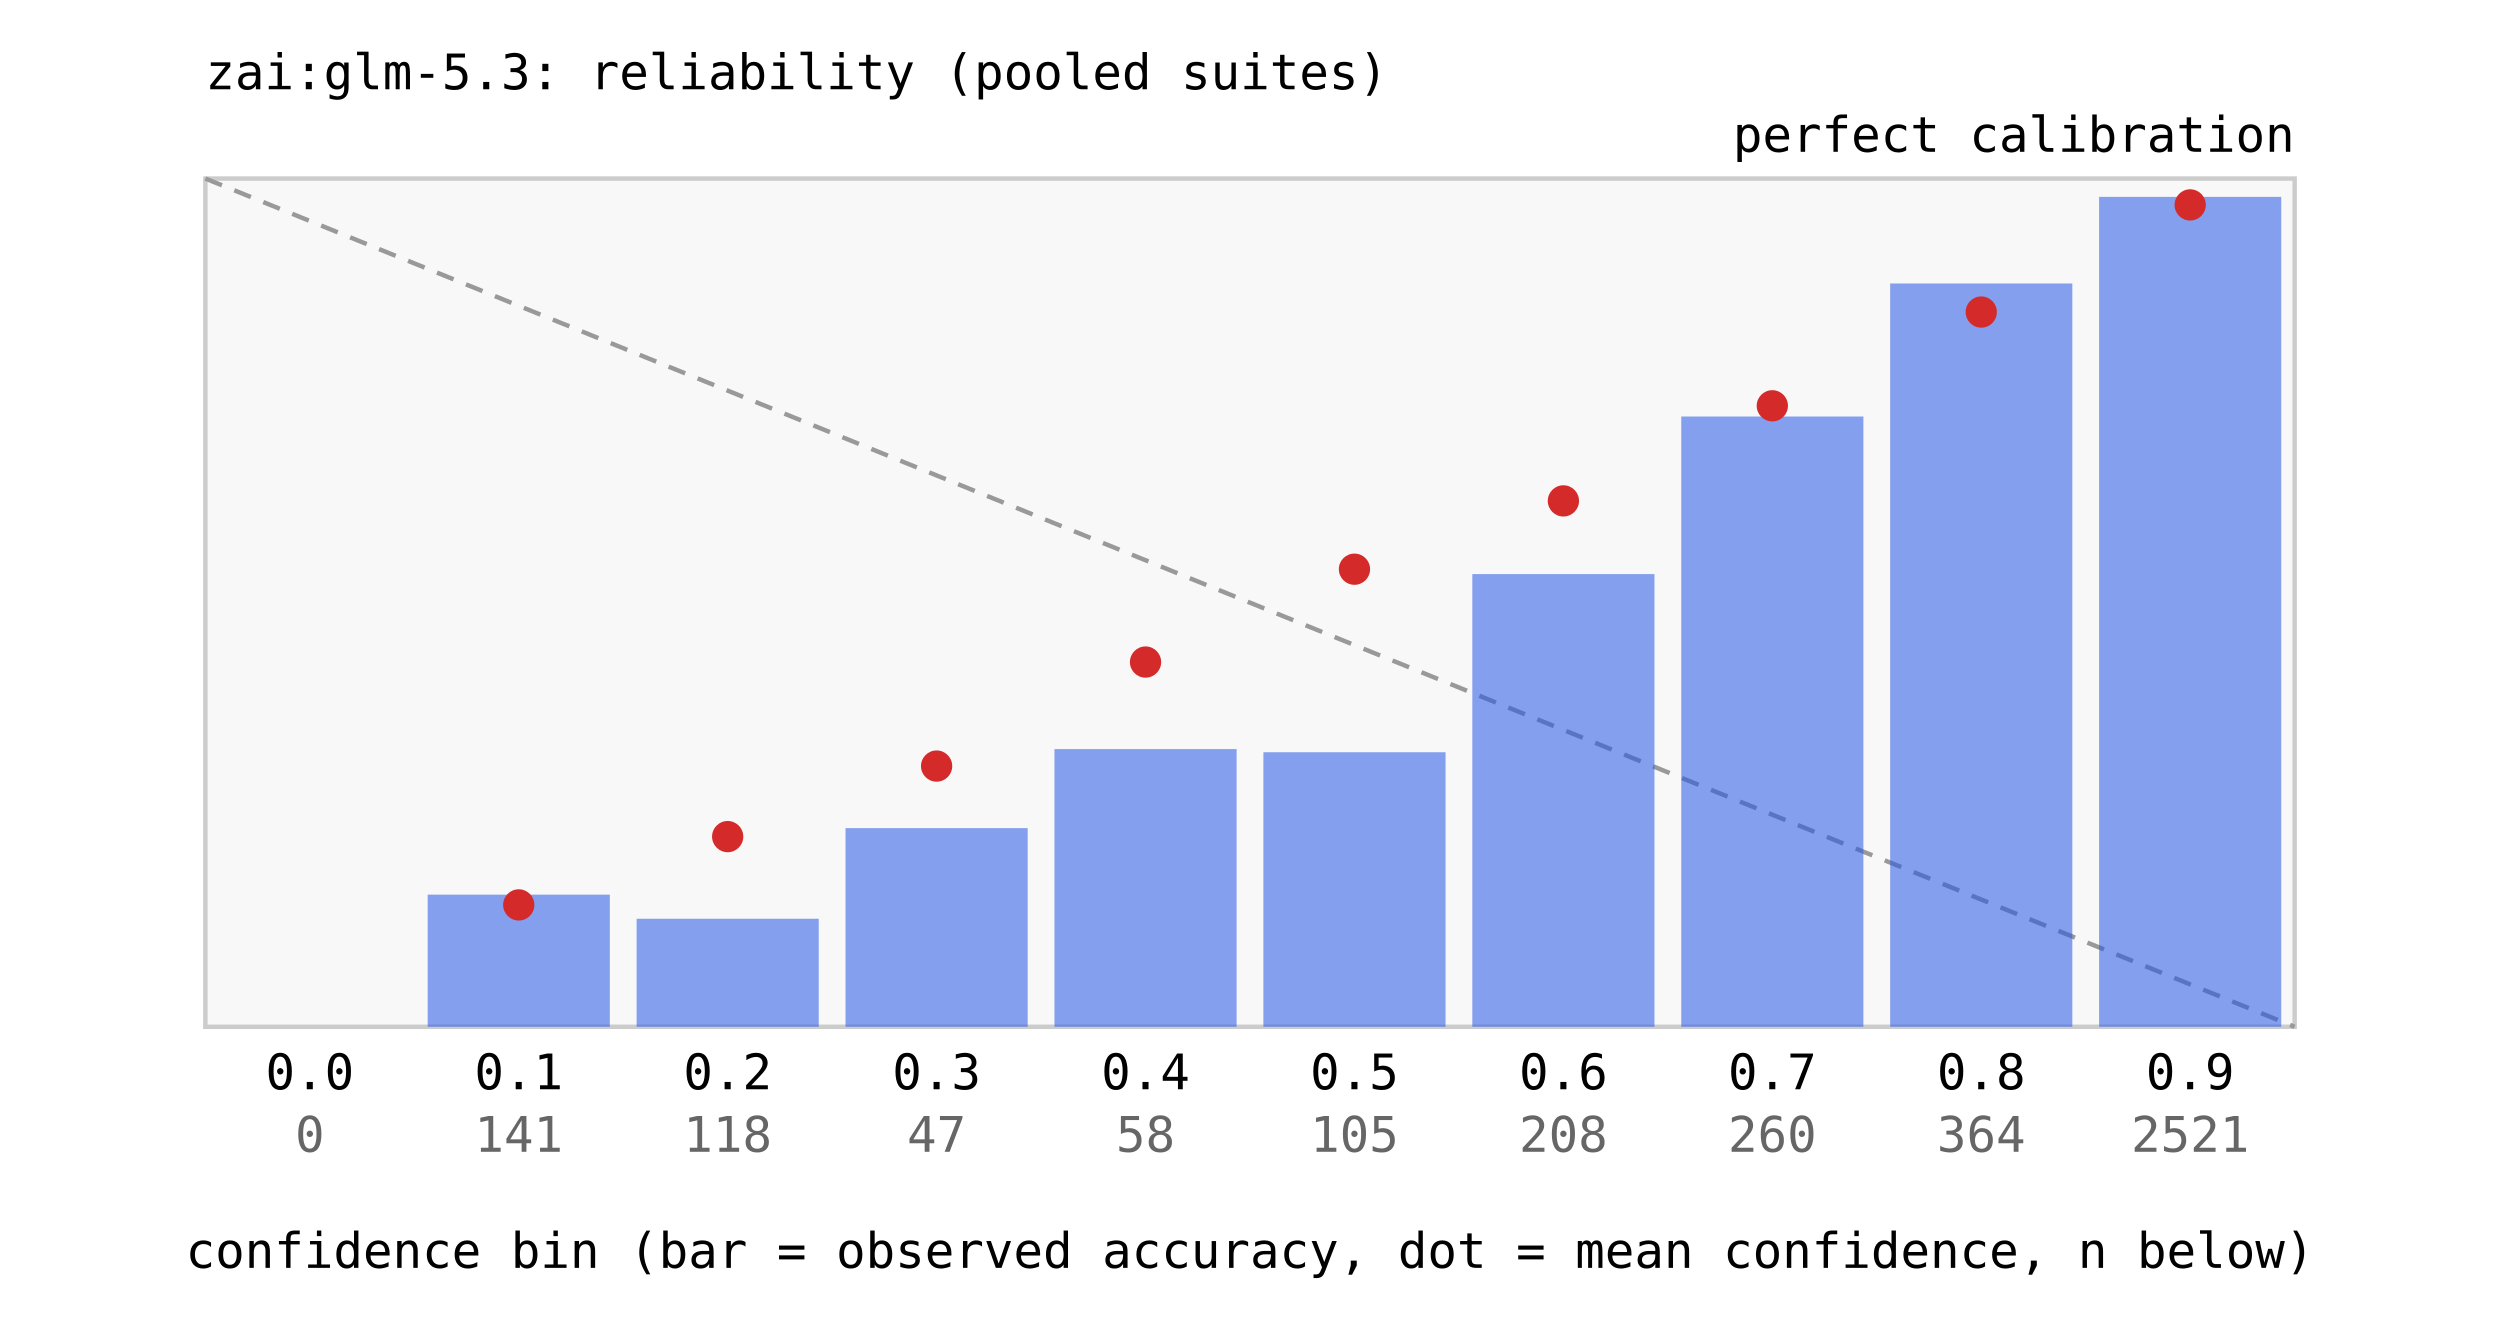
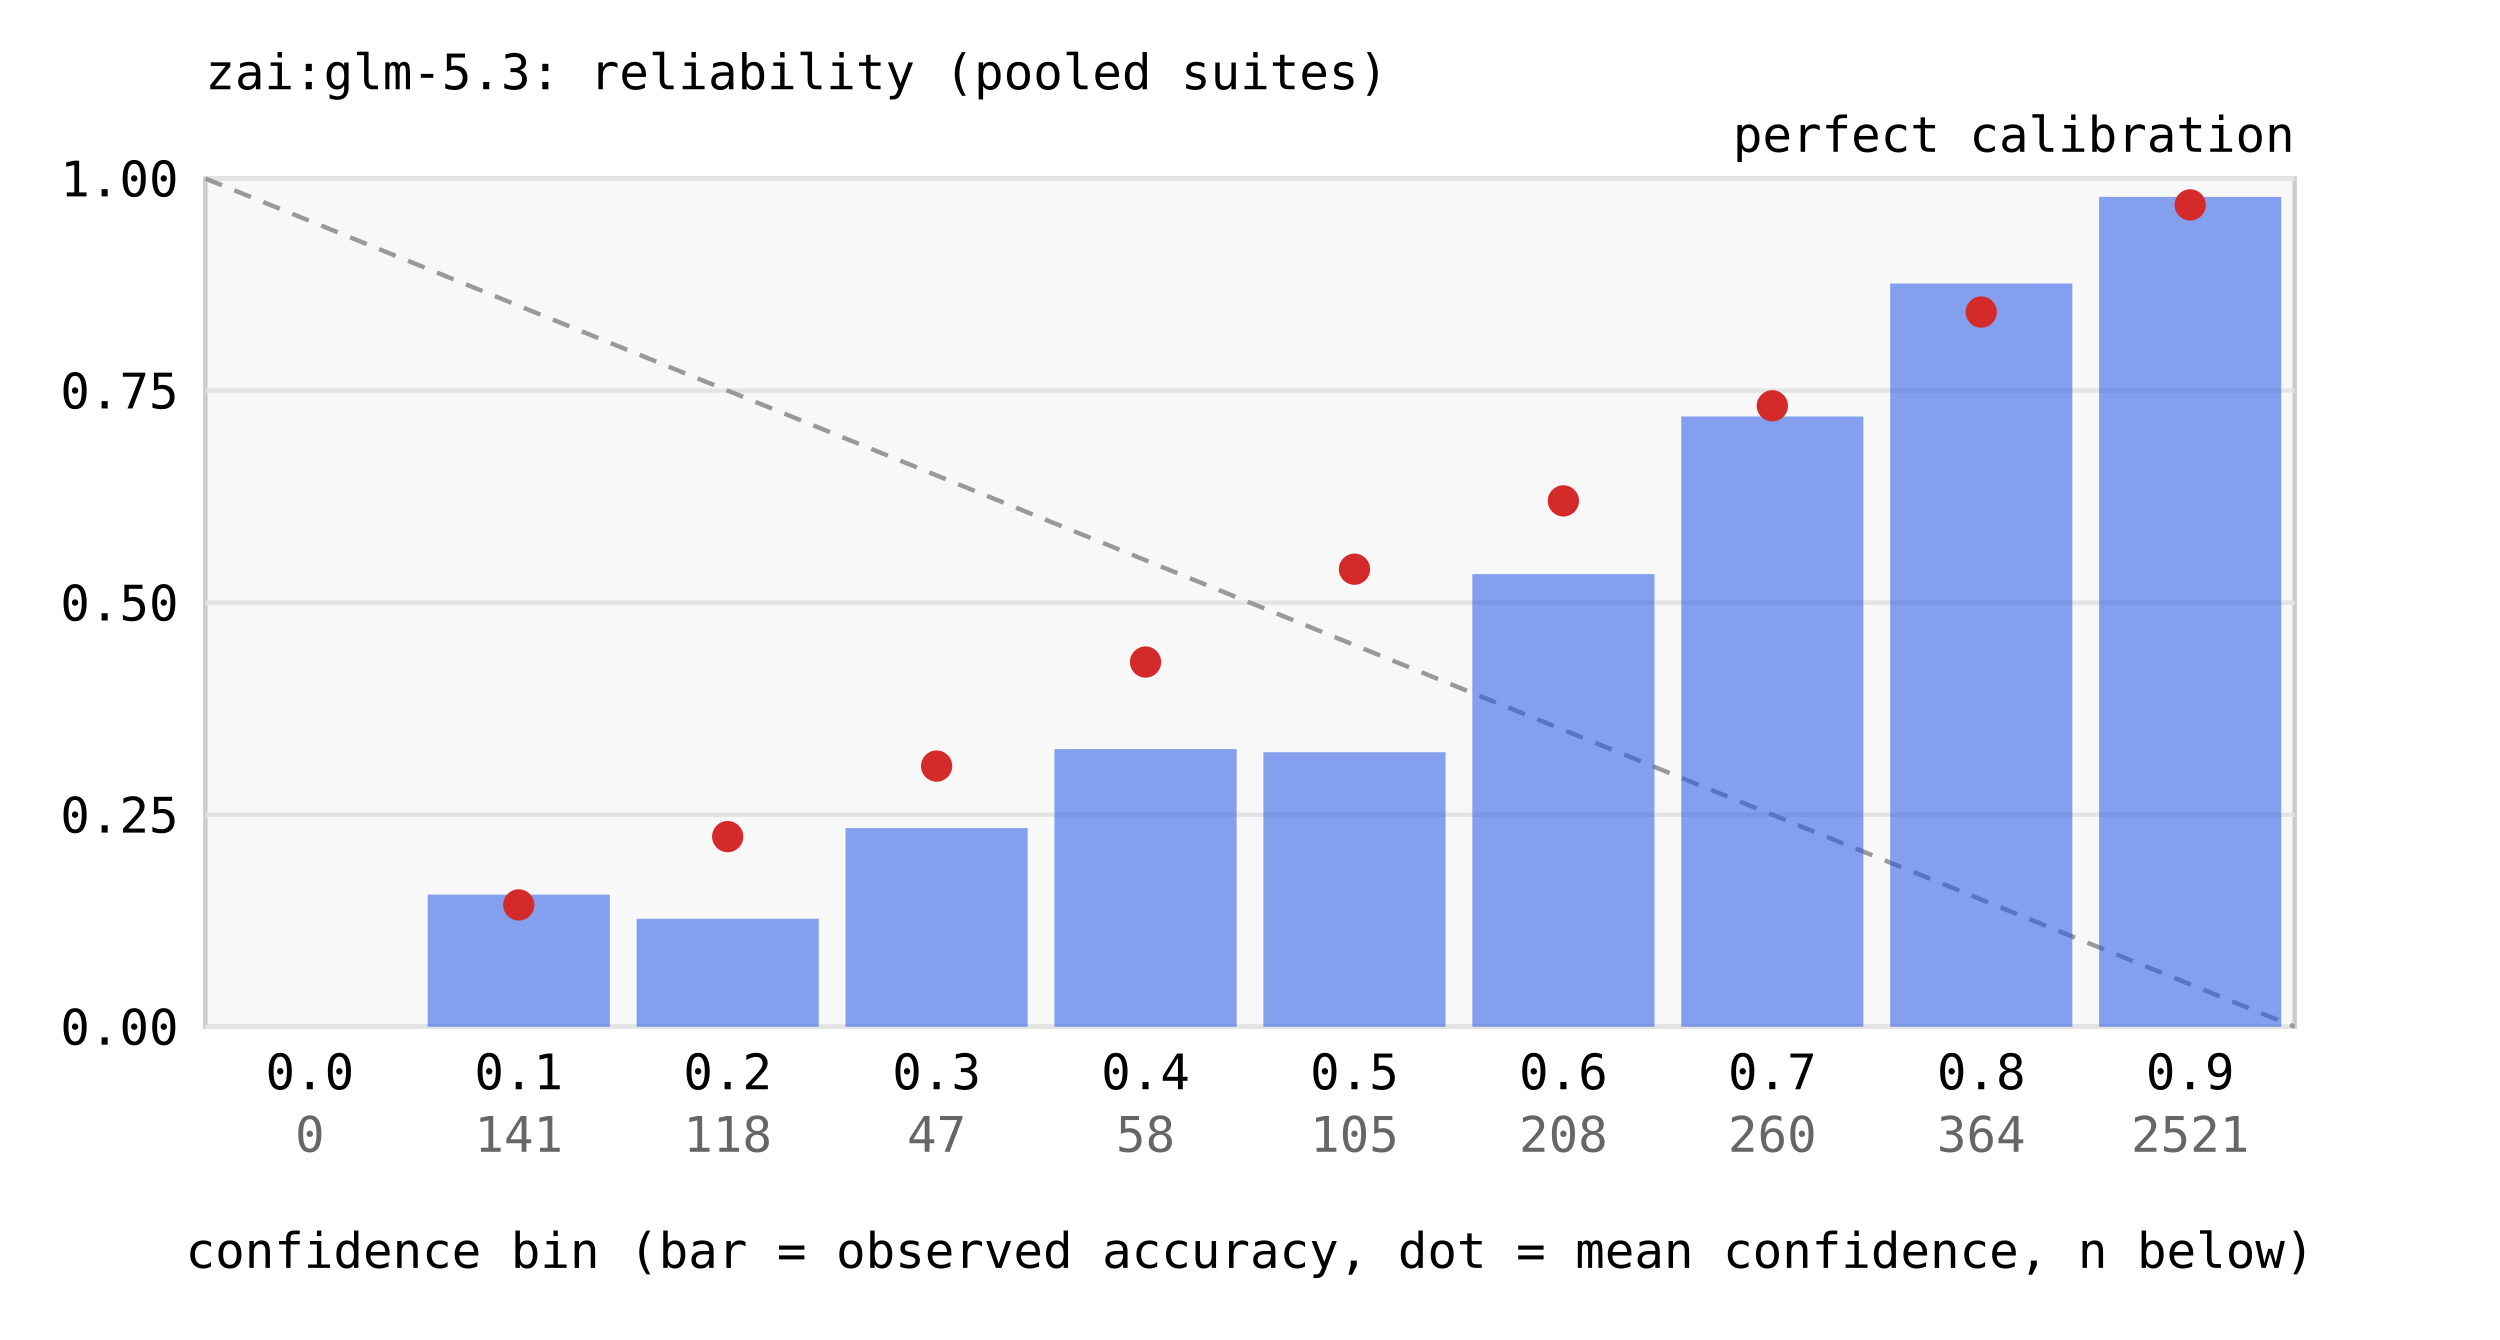
<svg xmlns="http://www.w3.org/2000/svg" width="560" height="300" viewBox="0 0 560 300" font-family="monospace" font-size="11">
  <text x="46.0" y="20">zai:glm-5.3: reliability (pooled suites)</text>
  <rect x="46.0" y="40.0" width="468.0" height="190.0" fill="#f8f8f8" stroke="#ccc" />
+   <line x1="46.0" y1="230.0" x2="514.0" y2="230.0" stroke="#e4e4e4" />
+   <text x="40" y="234.0" text-anchor="end">0.00</text>
+   <line x1="46.0" y1="182.5" x2="514.0" y2="182.5" stroke="#e4e4e4" />
+   <text x="40" y="186.5" text-anchor="end">0.25</text>
+   <line x1="46.0" y1="135.0" x2="514.0" y2="135.0" stroke="#e4e4e4" />
+   <text x="40" y="139.0" text-anchor="end">0.50</text>
+   <line x1="46.0" y1="87.5" x2="514.0" y2="87.5" stroke="#e4e4e4" />
+   <text x="40" y="91.5" text-anchor="end">0.75</text>
+   <line x1="46.0" y1="40.0" x2="514.0" y2="40.0" stroke="#e4e4e4" />
+   <text x="40" y="44.0" text-anchor="end">1.00</text>
  <line x1="46.0" y1="40.0" x2="514.0" y2="230.0" stroke="#999" stroke-dasharray="4 3" />
  <text x="514.0" y="34.0" text-anchor="end">perfect calibration</text>
  <rect x="49.0" y="230.0" width="40.8" height="0.0" fill="#2455e4" opacity="0.55" />
  <text x="69.4" y="244.0" text-anchor="middle">0.0</text>
  <text x="69.4" y="258.0" text-anchor="middle" fill="#666">0</text>
  <rect x="95.8" y="200.4" width="40.8" height="29.6" fill="#2455e4" opacity="0.55" />
  <circle cx="116.2" cy="202.7" r="3.5" fill="#d42a2a" />
  <text x="116.2" y="244.0" text-anchor="middle">0.1</text>
  <text x="116.2" y="258.0" text-anchor="middle" fill="#666">141</text>
  <rect x="142.6" y="205.8" width="40.8" height="24.2" fill="#2455e4" opacity="0.55" />
  <circle cx="163.0" cy="187.4" r="3.5" fill="#d42a2a" />
  <text x="163.0" y="244.0" text-anchor="middle">0.2</text>
  <text x="163.0" y="258.0" text-anchor="middle" fill="#666">118</text>
  <rect x="189.4" y="185.5" width="40.8" height="44.5" fill="#2455e4" opacity="0.55" />
  <circle cx="209.8" cy="171.6" r="3.5" fill="#d42a2a" />
  <text x="209.8" y="244.0" text-anchor="middle">0.3</text>
  <text x="209.8" y="258.0" text-anchor="middle" fill="#666">47</text>
  <rect x="236.2" y="167.8" width="40.8" height="62.2" fill="#2455e4" opacity="0.55" />
  <circle cx="256.6" cy="148.3" r="3.5" fill="#d42a2a" />
  <text x="256.6" y="244.0" text-anchor="middle">0.4</text>
  <text x="256.6" y="258.0" text-anchor="middle" fill="#666">58</text>
  <rect x="283.0" y="168.5" width="40.8" height="61.5" fill="#2455e4" opacity="0.55" />
  <circle cx="303.4" cy="127.5" r="3.5" fill="#d42a2a" />
  <text x="303.4" y="244.0" text-anchor="middle">0.5</text>
  <text x="303.4" y="258.0" text-anchor="middle" fill="#666">105</text>
  <rect x="329.8" y="128.6" width="40.8" height="101.4" fill="#2455e4" opacity="0.55" />
  <circle cx="350.2" cy="112.2" r="3.5" fill="#d42a2a" />
  <text x="350.2" y="244.0" text-anchor="middle">0.6</text>
  <text x="350.2" y="258.0" text-anchor="middle" fill="#666">208</text>
  <rect x="376.6" y="93.3" width="40.8" height="136.7" fill="#2455e4" opacity="0.55" />
  <circle cx="397.0" cy="90.9" r="3.5" fill="#d42a2a" />
  <text x="397.0" y="244.0" text-anchor="middle">0.7</text>
  <text x="397.0" y="258.0" text-anchor="middle" fill="#666">260</text>
  <rect x="423.4" y="63.5" width="40.8" height="166.5" fill="#2455e4" opacity="0.55" />
  <circle cx="443.8" cy="69.9" r="3.5" fill="#d42a2a" />
  <text x="443.8" y="244.0" text-anchor="middle">0.8</text>
  <text x="443.8" y="258.0" text-anchor="middle" fill="#666">364</text>
  <rect x="470.2" y="44.1" width="40.8" height="185.9" fill="#2455e4" opacity="0.55" />
  <circle cx="490.6" cy="45.9" r="3.5" fill="#d42a2a" />
  <text x="490.6" y="244.0" text-anchor="middle">0.9</text>
  <text x="490.6" y="258.0" text-anchor="middle" fill="#666">2521</text>
  <text x="280" y="284.0" text-anchor="middle">confidence bin (bar = observed accuracy, dot = mean confidence, n below)</text>
</svg>
